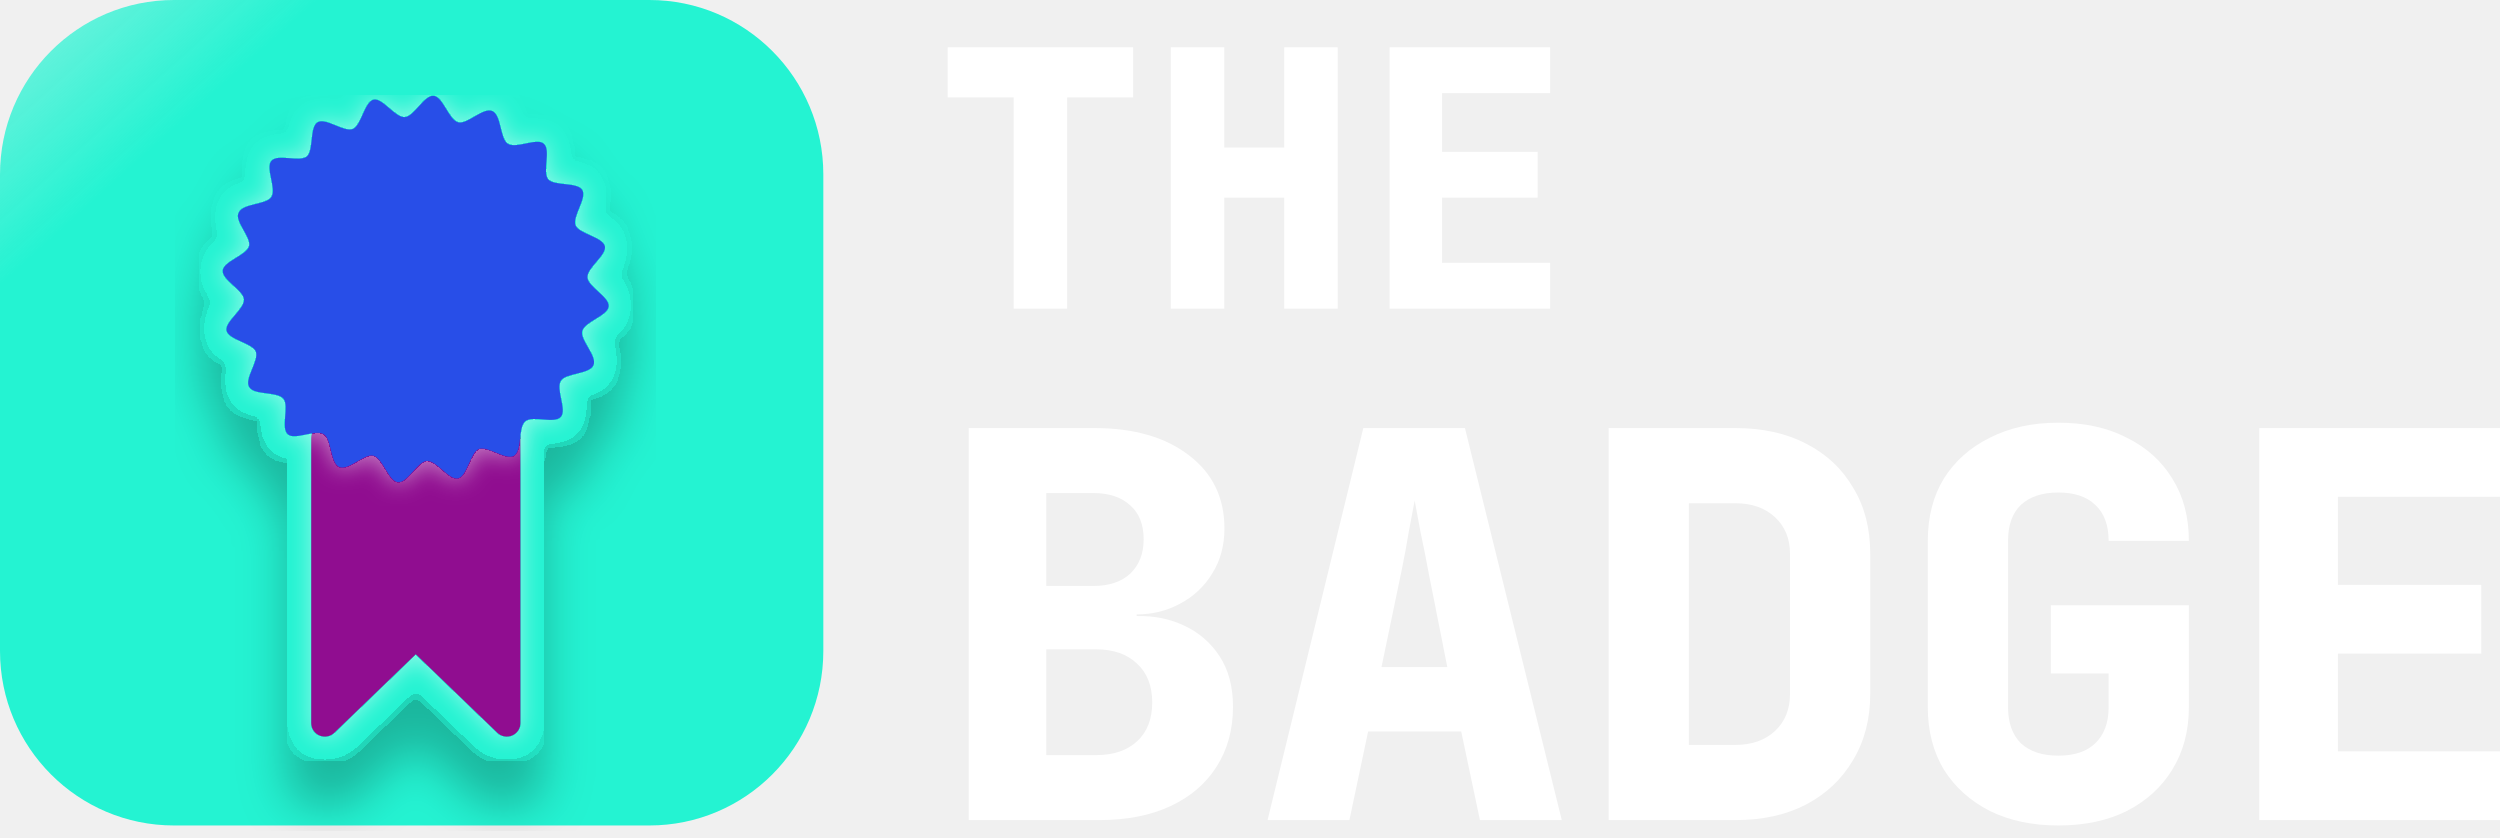
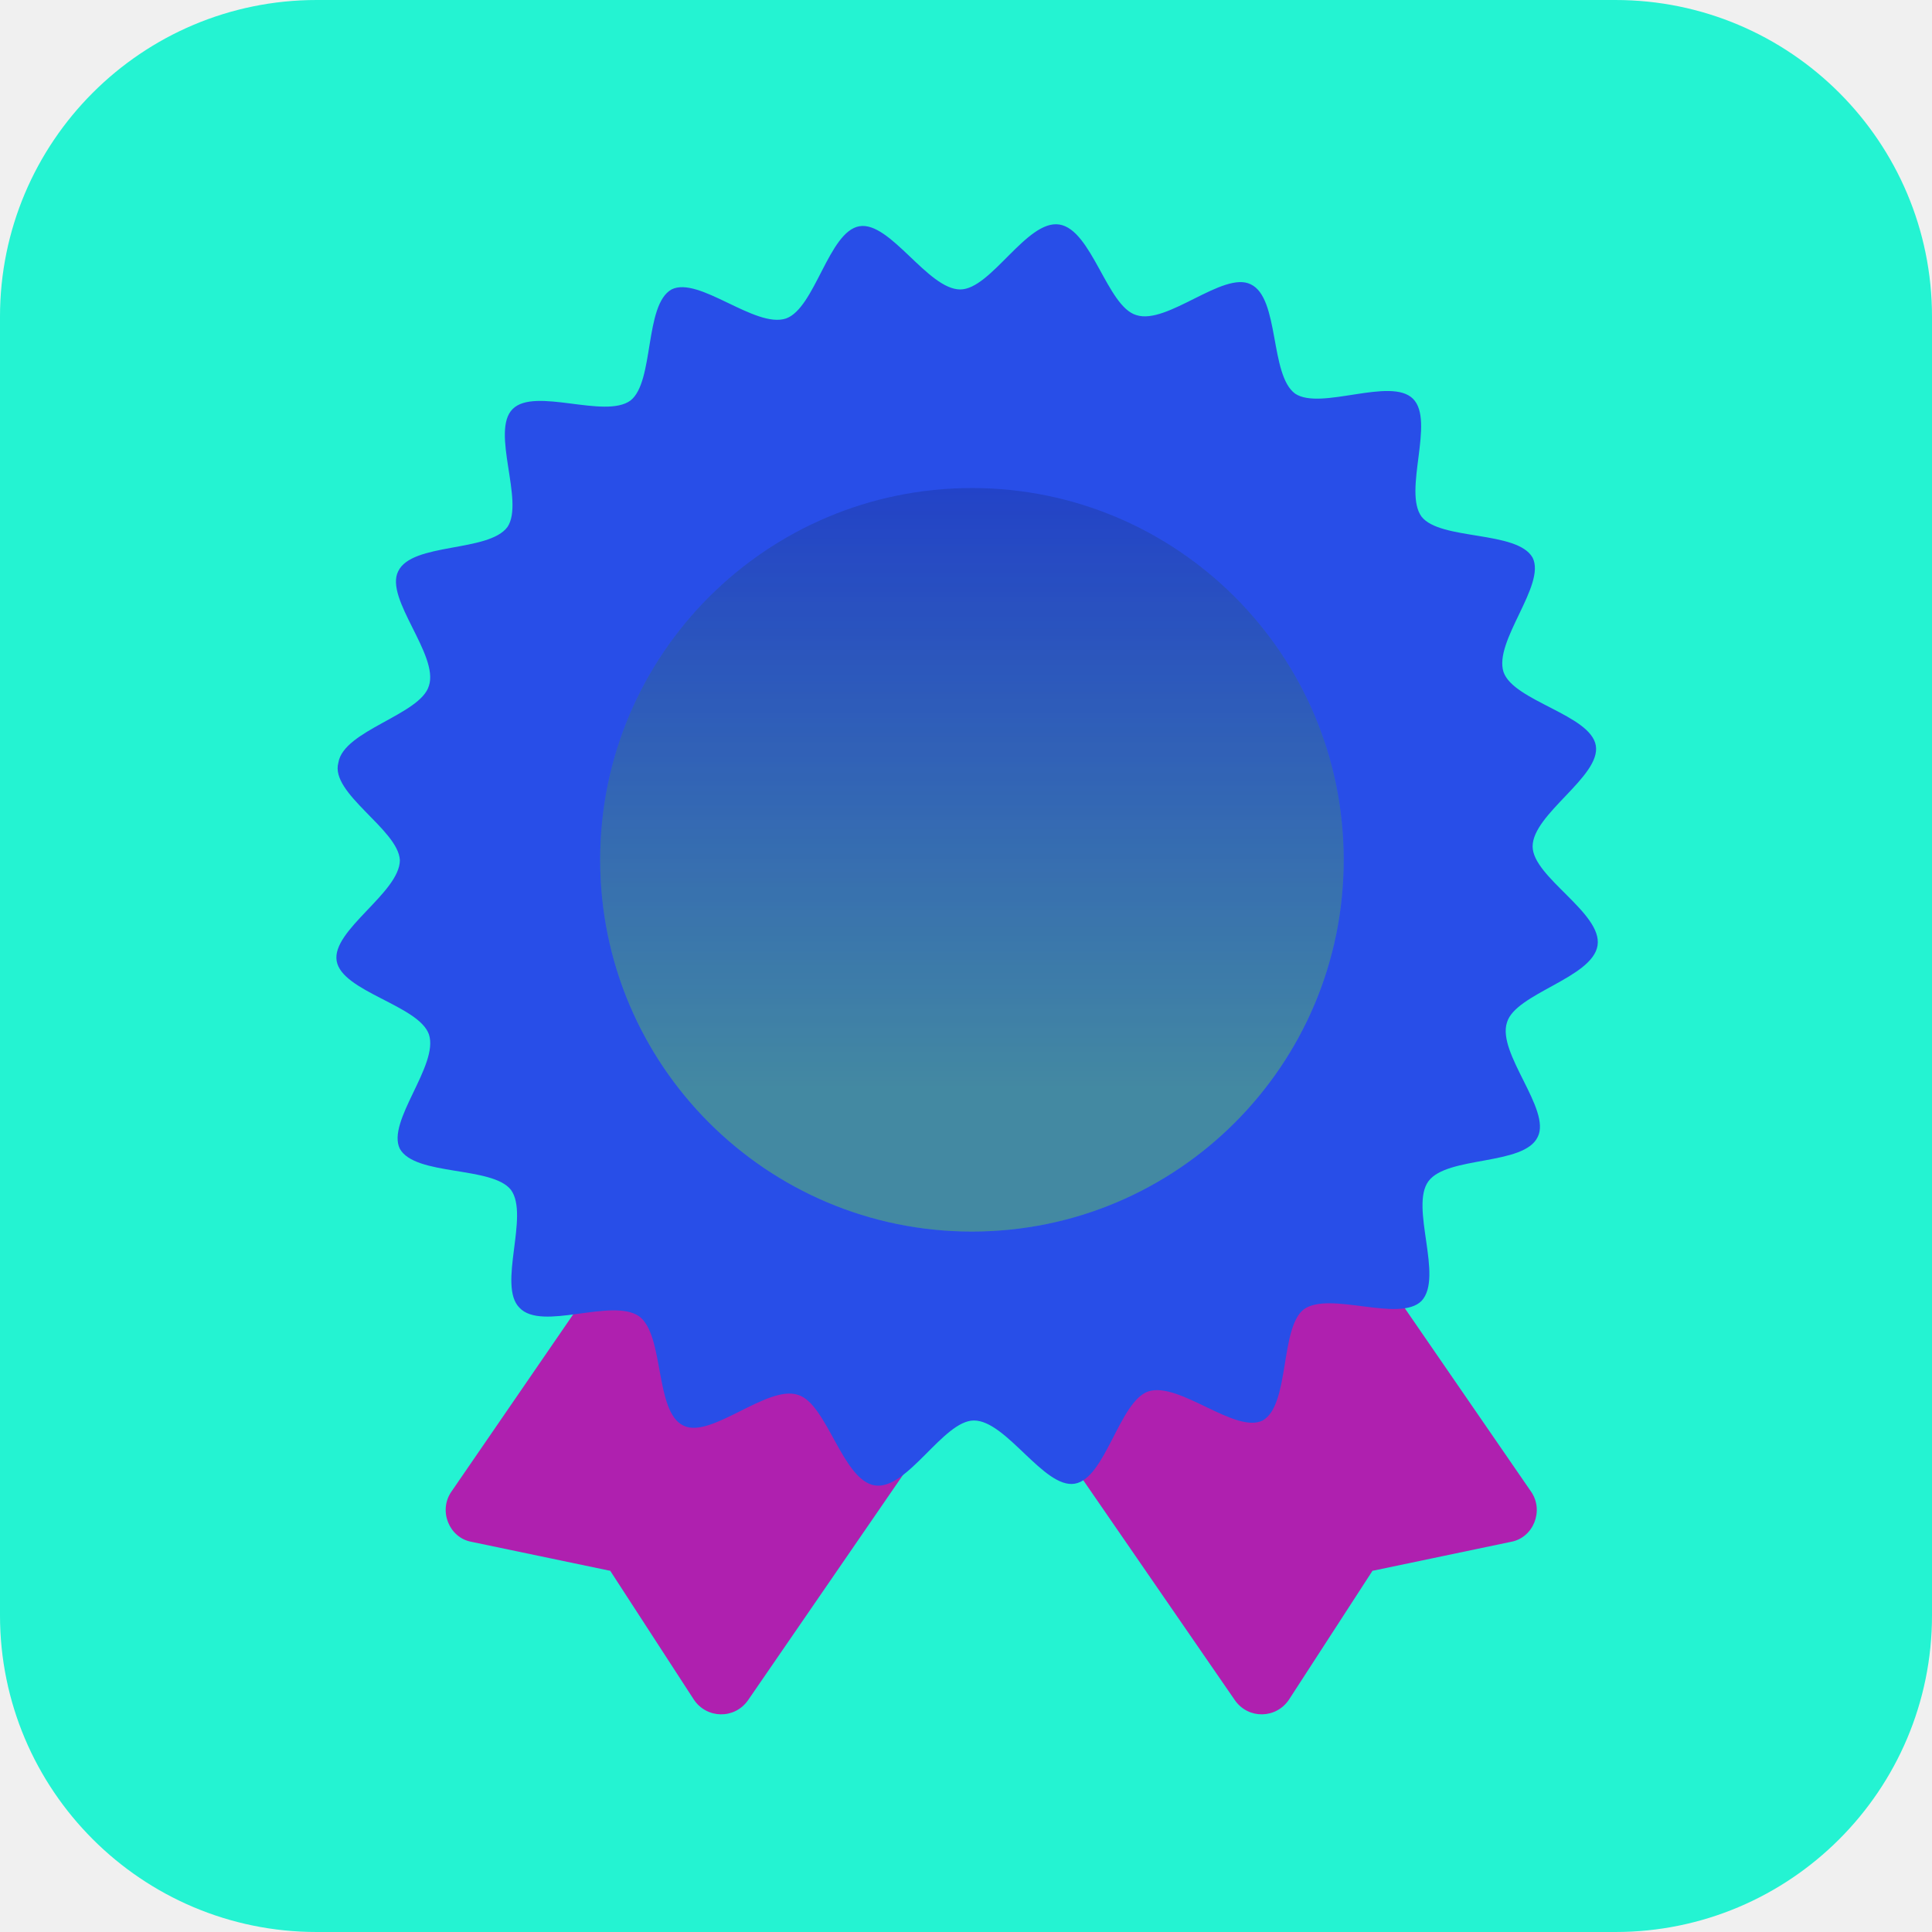
- <svg xmlns="http://www.w3.org/2000/svg" width="212" height="71" viewBox="0 0 212 71" fill="none">
-   <path d="M55.063 0H14.755C6.606 0 0 6.623 0 14.793V55.206C0 63.377 6.606 70 14.755 70H55.063C63.212 70 69.818 63.377 69.818 55.206V14.793C69.818 6.623 63.212 0 55.063 0Z" fill="url(#paint0_linear_122_987)" />
-   <path d="M85.959 26.173V8.261H80.364V4.01H96.09V8.261H90.495V26.173H85.959Z" fill="white" />
-   <path d="M99.284 26.173V4.01H103.82V12.511H108.901V4.01H113.437V26.173H108.901V16.762H103.82V26.173H99.284Z" fill="white" />
-   <path d="M117.841 26.173V4.01H131.45V7.897H122.287V12.876H130.392V16.762H122.287V22.287H131.45V26.173H117.841Z" fill="white" />
-   <path d="M82.148 69.544V36.3H92.808C96.165 36.3 98.842 37.075 100.838 38.623C102.834 40.141 103.832 42.205 103.832 44.816C103.832 46.274 103.484 47.549 102.789 48.642C102.123 49.735 101.216 50.585 100.067 51.192C98.948 51.799 97.723 52.103 96.392 52.103V52.239C97.874 52.209 99.22 52.482 100.43 53.059C101.67 53.636 102.668 54.501 103.424 55.655C104.18 56.809 104.558 58.236 104.558 59.936C104.558 61.879 104.089 63.579 103.152 65.036C102.244 66.463 100.944 67.571 99.25 68.361C97.557 69.15 95.546 69.544 93.217 69.544H82.148ZM88.726 64.034H92.945C94.427 64.034 95.591 63.639 96.438 62.85C97.284 62.061 97.708 60.968 97.708 59.571C97.708 58.175 97.284 57.082 96.438 56.292C95.591 55.473 94.427 55.063 92.945 55.063H88.726V64.034ZM88.726 49.689H92.718C94.049 49.689 95.092 49.34 95.848 48.642C96.604 47.913 96.982 46.942 96.982 45.727C96.982 44.482 96.604 43.526 95.848 42.858C95.092 42.16 94.049 41.811 92.718 41.811H88.726V49.689Z" fill="white" />
-   <path d="M107.489 69.544L115.609 36.3H124.228L132.439 69.544H125.498L123.911 62.03H116.017L114.43 69.544H107.489ZM117.151 56.566H122.731L121.143 48.551C120.932 47.397 120.705 46.258 120.463 45.135C120.251 43.981 120.085 43.086 119.964 42.448C119.843 43.086 119.677 43.966 119.465 45.09C119.283 46.213 119.072 47.351 118.83 48.505L117.151 56.566Z" fill="white" />
-   <path d="M136.413 69.544V36.3H147.165C149.463 36.3 151.459 36.741 153.153 37.621C154.877 38.502 156.207 39.746 157.145 41.355C158.113 42.934 158.596 44.801 158.596 46.957V58.843C158.596 60.968 158.113 62.835 157.145 64.444C156.207 66.053 154.877 67.313 153.153 68.224C151.459 69.104 149.463 69.544 147.165 69.544H136.413ZM143.218 63.169H147.165C148.556 63.169 149.675 62.774 150.522 61.985C151.368 61.196 151.792 60.148 151.792 58.843V46.957C151.792 45.682 151.368 44.649 150.522 43.86C149.675 43.071 148.556 42.676 147.165 42.676H143.218V63.169Z" fill="white" />
-   <path d="M174.547 70C172.339 70 170.404 69.59 168.74 68.77C167.077 67.92 165.777 66.751 164.839 65.264C163.932 63.746 163.478 61.985 163.478 59.981V45.864C163.478 43.83 163.932 42.069 164.839 40.581C165.777 39.093 167.077 37.94 168.74 37.12C170.404 36.27 172.339 35.845 174.547 35.845C176.785 35.845 178.72 36.27 180.354 37.12C182.017 37.94 183.302 39.093 184.209 40.581C185.147 42.069 185.616 43.83 185.616 45.864H178.811C178.811 44.528 178.433 43.511 177.677 42.813C176.951 42.114 175.908 41.765 174.547 41.765C173.186 41.765 172.128 42.114 171.371 42.813C170.646 43.511 170.283 44.528 170.283 45.864V59.981C170.283 61.287 170.646 62.304 171.371 63.032C172.128 63.731 173.186 64.08 174.547 64.08C175.908 64.08 176.951 63.731 177.677 63.032C178.433 62.304 178.811 61.287 178.811 59.981V57.112H173.912V51.329H185.616V59.981C185.616 61.985 185.147 63.746 184.209 65.264C183.302 66.751 182.017 67.92 180.354 68.77C178.72 69.59 176.785 70 174.547 70Z" fill="white" />
-   <path d="M191.586 69.544V36.3H212V42.13H198.255V49.598H210.412V55.427H198.255V63.715H212V69.544H191.586Z" fill="white" />
-   <g filter="url(#filter0_d_122_987)">
-     <g filter="url(#filter1_d_122_987)">
-       <path d="M27.527 36.004C27.376 36.006 27.226 36.038 27.087 36.098C26.948 36.157 26.822 36.244 26.717 36.351C26.611 36.459 26.529 36.587 26.473 36.726C26.417 36.866 26.39 37.015 26.392 37.165V61.319C26.392 61.545 26.458 61.765 26.584 61.953C26.71 62.14 26.888 62.287 27.098 62.374C27.308 62.462 27.539 62.486 27.762 62.444C27.985 62.402 28.191 62.295 28.354 62.137L35.257 55.482L42.169 62.137C42.331 62.295 42.537 62.402 42.761 62.444C42.984 62.486 43.215 62.462 43.425 62.374C43.634 62.287 43.813 62.14 43.939 61.953C44.064 61.765 44.131 61.545 44.131 61.319V37.165C44.131 36.862 44.009 36.571 43.793 36.357C43.576 36.142 43.283 36.022 42.977 36.022C42.671 36.022 42.377 36.142 42.161 36.357C41.944 36.571 41.823 36.862 41.823 37.165L37.139 38.789H34.751C34.751 38.789 34.512 38.553 33.557 38.789C33.257 38.789 32.578 38.582 32.363 38.789L31.169 37.845L28.7 37.165C28.702 37.012 28.674 36.86 28.616 36.718C28.558 36.576 28.471 36.447 28.362 36.338C28.253 36.23 28.122 36.145 27.979 36.087C27.836 36.03 27.682 36.001 27.527 36.004Z" fill="#900D90" />
-     </g>
-     <g filter="url(#filter2_d_122_987)">
-       <path d="M21.133 20.85C20.917 21.659 18.968 22.139 18.891 22.939C18.814 23.739 20.633 24.593 20.694 25.385C20.744 26.22 19.053 27.271 19.211 28.043C19.411 28.827 21.389 29.084 21.697 29.806C21.993 30.57 20.72 32.098 21.124 32.8C21.517 33.544 23.485 33.16 24.039 33.811C24.551 34.45 23.784 36.297 24.415 36.831C25.003 37.354 26.768 36.369 27.464 36.829C28.129 37.236 27.999 39.254 28.771 39.599C29.544 39.943 30.902 38.437 31.666 38.642C32.472 38.859 32.952 40.813 33.75 40.89C34.548 40.968 35.4 39.144 36.19 39.082C37.022 39.032 38.07 40.728 38.84 40.57C39.622 40.369 39.879 38.386 40.599 38.077C41.361 37.78 42.885 39.056 43.585 38.651C44.296 38.203 43.913 36.23 44.551 35.717C45.188 35.204 47.031 35.973 47.563 35.341C48.085 34.751 47.102 32.981 47.562 32.284C47.967 31.617 49.98 31.747 50.323 30.973C50.667 30.198 49.165 28.837 49.37 28.071C49.586 27.262 51.534 26.782 51.612 25.981C51.689 25.181 49.87 24.327 49.809 23.535C49.758 22.701 51.45 21.65 51.292 20.878C51.092 20.094 49.114 19.836 48.806 19.115C48.51 18.351 49.782 16.822 49.379 16.121C48.974 15.419 47.007 15.803 46.483 15.206C45.972 14.567 46.738 12.72 46.108 12.186C45.52 11.663 43.755 12.648 43.059 12.188C42.394 11.781 42.524 9.763 41.751 9.419C40.979 9.074 39.621 10.58 38.857 10.375C38.05 10.158 37.571 8.204 36.773 8.127C35.975 8.049 35.123 9.873 34.333 9.935C33.501 9.985 32.453 8.289 31.682 8.447C30.901 8.648 30.643 10.632 29.924 10.94C29.162 11.237 27.638 9.961 26.938 10.366C26.238 10.771 26.621 12.744 26.026 13.269C25.388 13.782 23.546 13.013 23.013 13.645C22.491 14.235 23.474 16.005 23.015 16.702C22.609 17.369 20.597 17.239 20.253 18.013C19.836 18.722 21.295 20.072 21.133 20.85Z" fill="#284EE8" />
-     </g>
+ <svg xmlns="http://www.w3.org/2000/svg" width="244" height="244" viewBox="0 0 244 244" fill="none">
+   <rect width="244" height="244" rx="40" fill="#24F3D2" />
+   <path d="M193.344 188.354C195.053 190.78 193.646 194.217 190.833 194.723L173.45 198.362H173.35L162.799 214.639C161.192 217.065 157.675 217.166 155.967 214.74L128.235 174.504L165.713 148.219L193.344 188.354Z" fill="#AF20AF" />
+   <path d="M57.031 188.354C55.32 190.78 56.729 194.217 59.546 194.723L76.956 198.362H77.056L87.622 214.639C89.232 217.065 92.754 217.166 94.465 214.74L122.139 174.504L84.603 148.219L57.031 188.354Z" fill="#AF20AF" />
+   <path d="M50.501 108.624C50.501 112.724 41.87 117.471 42.517 121.355C43.165 125.239 52.875 126.965 54.169 130.634C55.464 134.518 48.775 141.638 50.501 145.091C52.443 148.543 62.153 147.249 64.526 150.269C66.9 153.506 62.8 162.353 65.605 165.158C68.41 168.179 77.257 163.863 80.71 166.237C83.946 168.61 82.652 178.32 86.32 180.047C89.772 181.773 96.893 174.868 100.777 176.163C104.445 177.242 106.387 186.952 110.487 187.599C114.587 188.246 119.118 179.399 123.002 179.399C127.102 179.399 131.849 188.03 135.733 187.383C139.617 186.736 141.343 177.026 145.011 175.731C148.895 174.436 156.016 181.126 159.468 179.399C162.92 177.457 161.626 167.747 164.647 165.374C167.883 163 176.73 167.1 179.535 164.295C182.34 161.274 178.025 152.427 180.398 149.191C182.772 145.954 192.482 147.249 194.208 143.58C195.934 140.128 189.029 133.007 190.324 129.123C191.403 125.455 201.113 123.513 201.76 119.413C202.407 115.313 193.561 110.782 193.561 106.898C193.561 102.798 202.192 98.051 201.544 94.167C200.897 90.283 191.187 88.557 189.892 84.889C188.598 81.005 195.287 73.884 193.561 70.432C191.619 66.979 181.909 68.274 179.535 65.253C177.162 62.017 181.261 53.17 178.456 50.365C175.651 47.559 166.804 51.875 163.568 49.717C160.331 47.344 161.626 37.634 157.958 35.907C154.505 34.181 147.385 41.086 143.501 39.791C139.832 38.713 137.89 29.003 133.791 28.355C129.691 27.708 125.16 36.555 121.276 36.555C117.176 36.555 112.429 27.924 108.545 28.571C104.661 29.218 102.935 38.928 99.266 40.223C95.382 41.518 88.262 34.829 84.809 36.555C81.357 38.497 82.652 48.207 79.631 50.58C76.394 52.954 67.547 48.854 64.742 51.659C61.937 54.464 66.253 63.311 64.095 66.548C61.721 69.785 52.011 68.49 50.285 72.158C48.559 75.611 55.464 82.731 54.169 86.615C53.09 90.283 43.38 92.225 42.733 96.325C41.654 100.209 50.285 104.74 50.501 108.624Z" fill="#284EE8" />
+   <g opacity="0.7">
+     <circle cx="122.749" cy="108.587" r="46.95" fill="url(#paint0_linear_1248_6419)" />
+     <circle cx="122.749" cy="108.587" r="46.95" fill="black" fill-opacity="0.2" />
  </g>
  <defs>
-     <filter id="filter0_d_122_987" x="14.889" y="8.124" width="40.725" height="62.34" filterUnits="userSpaceOnUse" color-interpolation-filters="sRGB">
-       <feFlood flood-opacity="0" result="BackgroundImageFix" />
-       <feColorMatrix in="SourceAlpha" type="matrix" values="0 0 0 0 0 0 0 0 0 0 0 0 0 0 0 0 0 0 127 0" result="hardAlpha" />
-       <feOffset dy="4" />
-       <feGaussianBlur stdDeviation="2" />
-       <feComposite in2="hardAlpha" operator="out" />
-       <feColorMatrix type="matrix" values="0 0 0 0 0 0 0 0 0 0 0 0 0 0 0 0 0 0 0.25 0" />
-       <feBlend mode="normal" in2="BackgroundImageFix" result="effect1_dropShadow_122_987" />
-       <feBlend mode="normal" in="SourceGraphic" in2="effect1_dropShadow_122_987" result="shape" />
-     </filter>
-     <filter id="filter1_d_122_987" x="24.392" y="34.004" width="21.739" height="30.46" filterUnits="userSpaceOnUse" color-interpolation-filters="sRGB">
-       <feFlood flood-opacity="0" result="BackgroundImageFix" />
-       <feColorMatrix in="SourceAlpha" type="matrix" values="0 0 0 0 0 0 0 0 0 0 0 0 0 0 0 0 0 0 127 0" result="hardAlpha" />
-       <feOffset />
-       <feGaussianBlur stdDeviation="1" />
-       <feComposite in2="hardAlpha" operator="out" />
-       <feColorMatrix type="matrix" values="0 0 0 0 1 0 0 0 0 1 0 0 0 0 1 0 0 0 0.5 0" />
-       <feBlend mode="normal" in2="BackgroundImageFix" result="effect1_dropShadow_122_987" />
-       <feBlend mode="normal" in="SourceGraphic" in2="effect1_dropShadow_122_987" result="shape" />
-     </filter>
-     <filter id="filter2_d_122_987" x="16.889" y="6.124" width="36.725" height="36.768" filterUnits="userSpaceOnUse" color-interpolation-filters="sRGB">
-       <feFlood flood-opacity="0" result="BackgroundImageFix" />
-       <feColorMatrix in="SourceAlpha" type="matrix" values="0 0 0 0 0 0 0 0 0 0 0 0 0 0 0 0 0 0 127 0" result="hardAlpha" />
-       <feOffset />
-       <feGaussianBlur stdDeviation="1" />
-       <feComposite in2="hardAlpha" operator="out" />
-       <feColorMatrix type="matrix" values="0 0 0 0 1 0 0 0 0 1 0 0 0 0 1 0 0 0 0.5 0" />
-       <feBlend mode="normal" in2="BackgroundImageFix" result="effect1_dropShadow_122_987" />
-       <feBlend mode="normal" in="SourceGraphic" in2="effect1_dropShadow_122_987" result="shape" />
-     </filter>
-     <linearGradient id="paint0_linear_122_987" x1="61.004" y1="64.199" x2="-13.193" y2="-18.461" gradientUnits="userSpaceOnUse">
-       <stop offset="0.635" stop-color="#24F3D2" />
-       <stop offset="1" stop-color="#24F3D2" stop-opacity="0" />
+     <linearGradient id="paint0_linear_1248_6419" x1="122.749" y1="61.637" x2="122.749" y2="155.536" gradientUnits="userSpaceOnUse">
+       <stop stop-color="#284EE8" />
+       <stop offset="0.814" stop-color="#62CBA5" />
    </linearGradient>
  </defs>
</svg>
